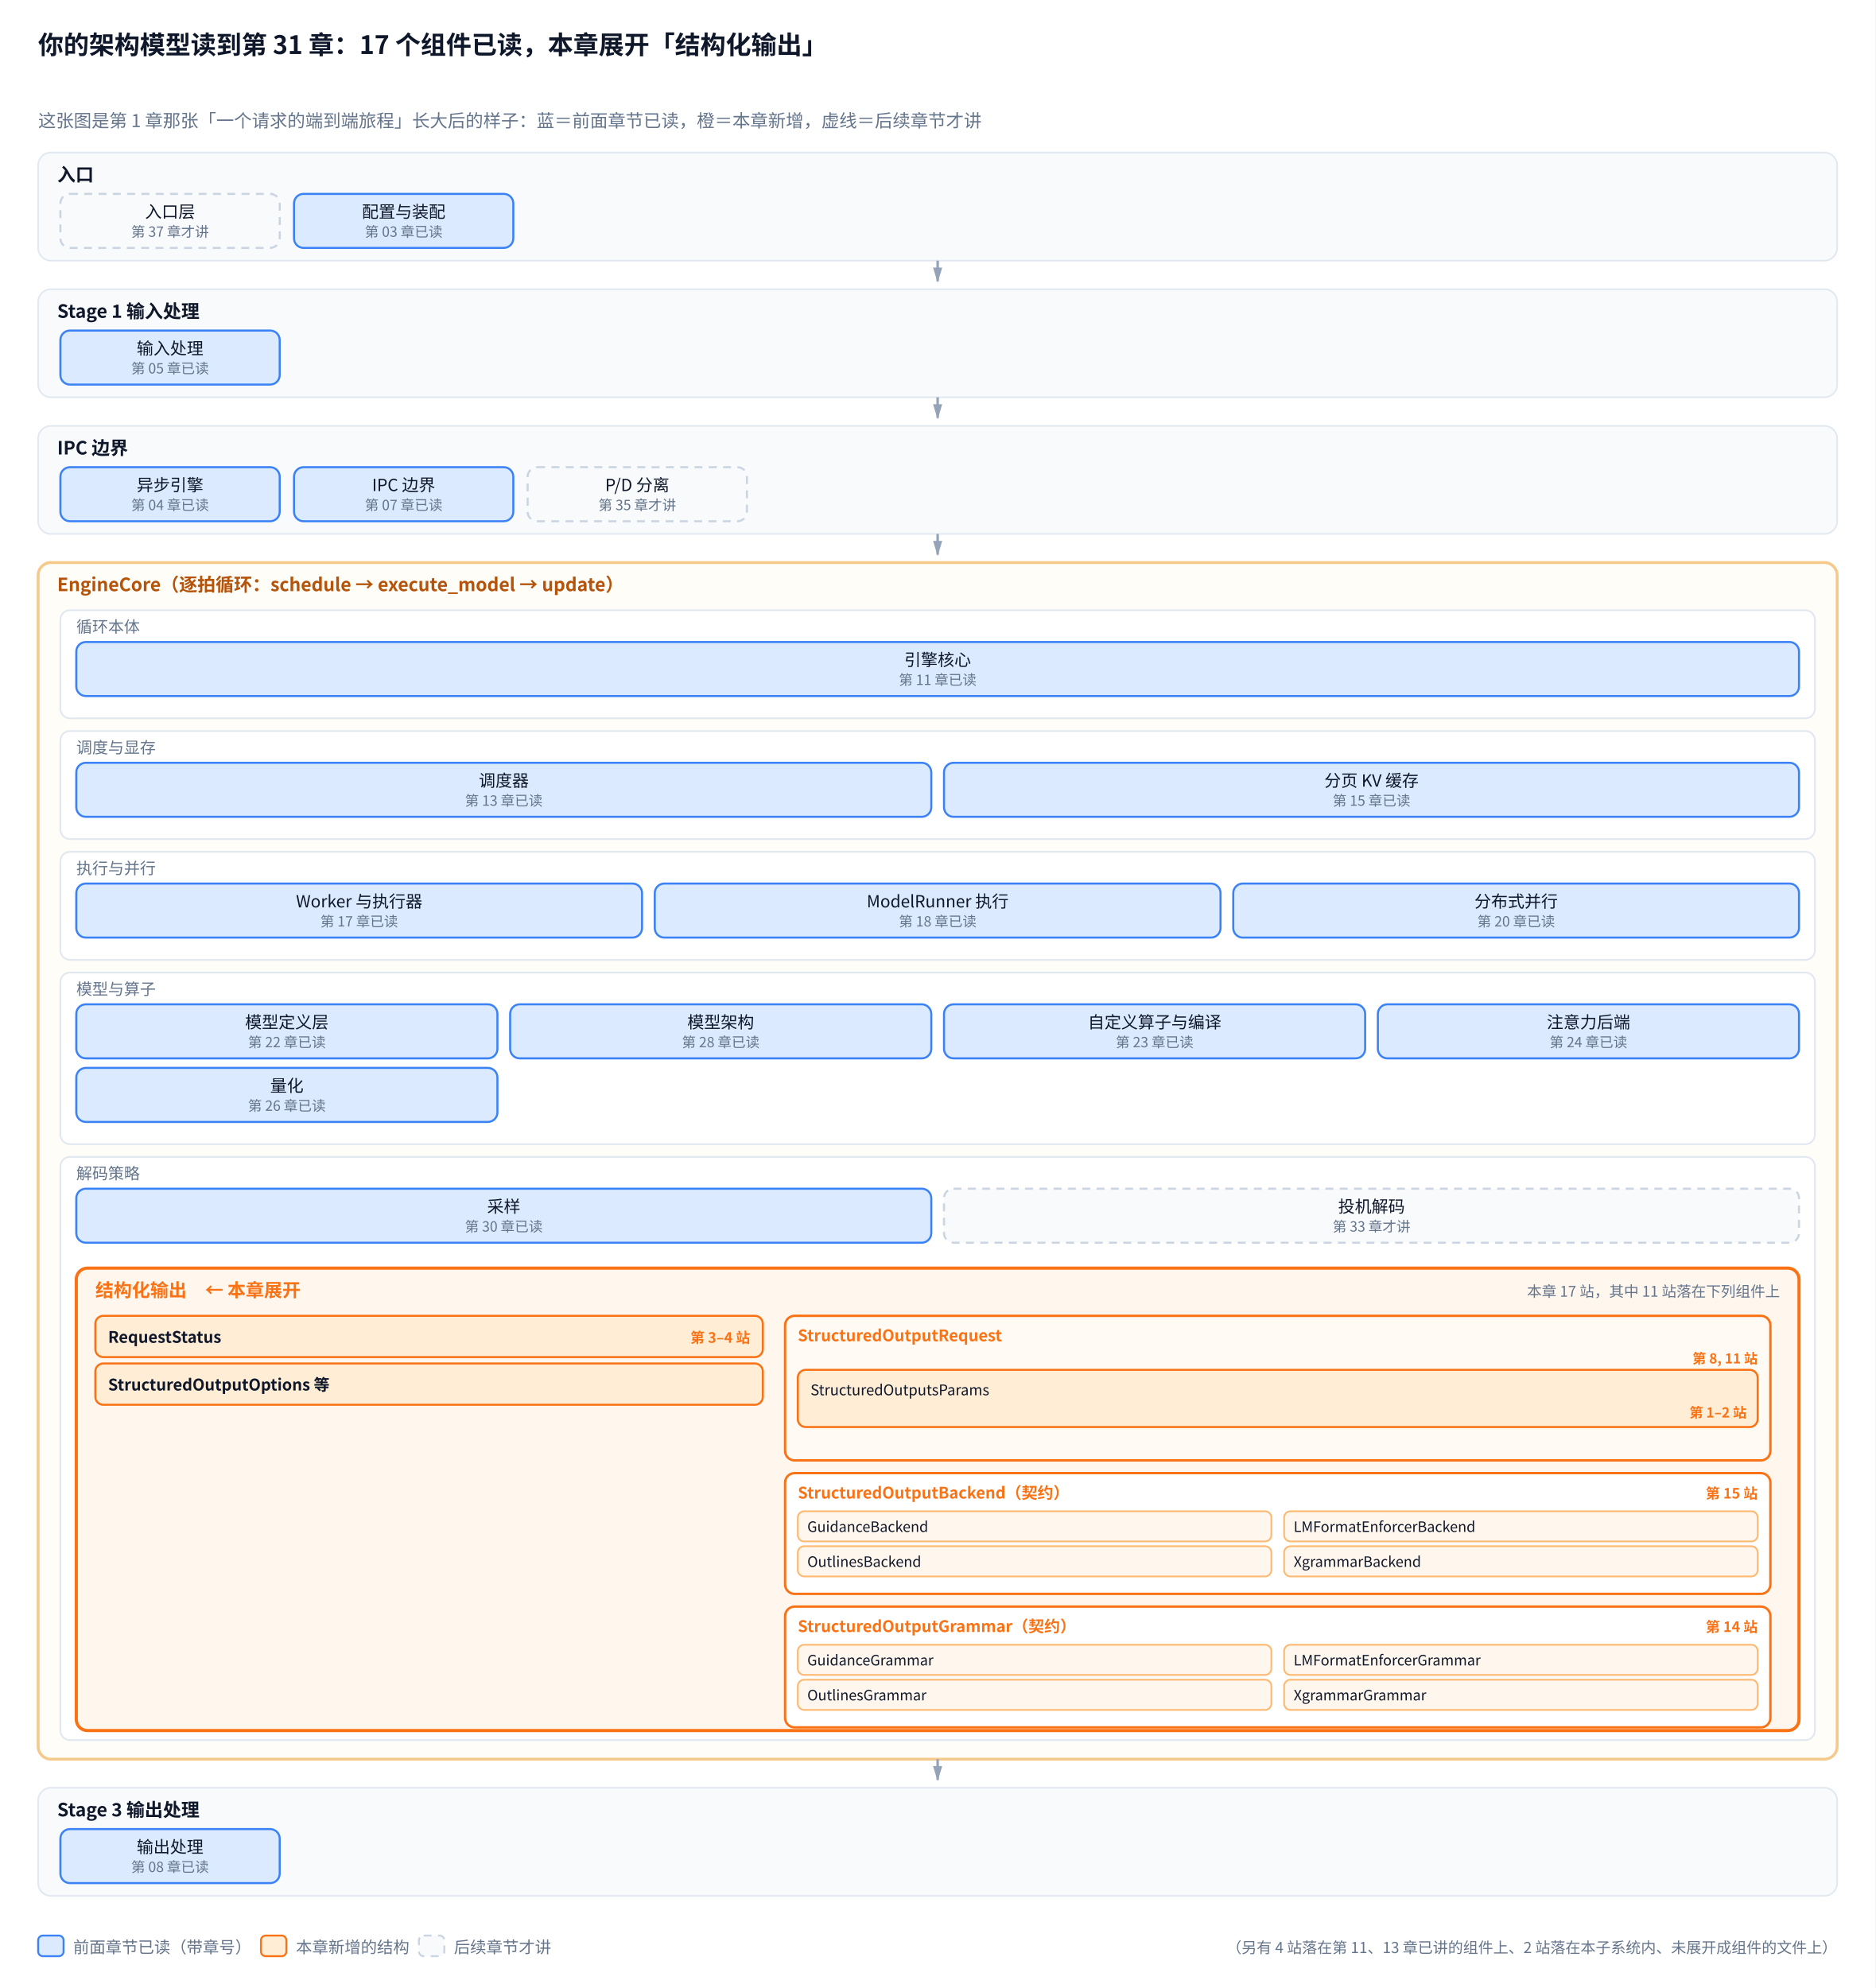
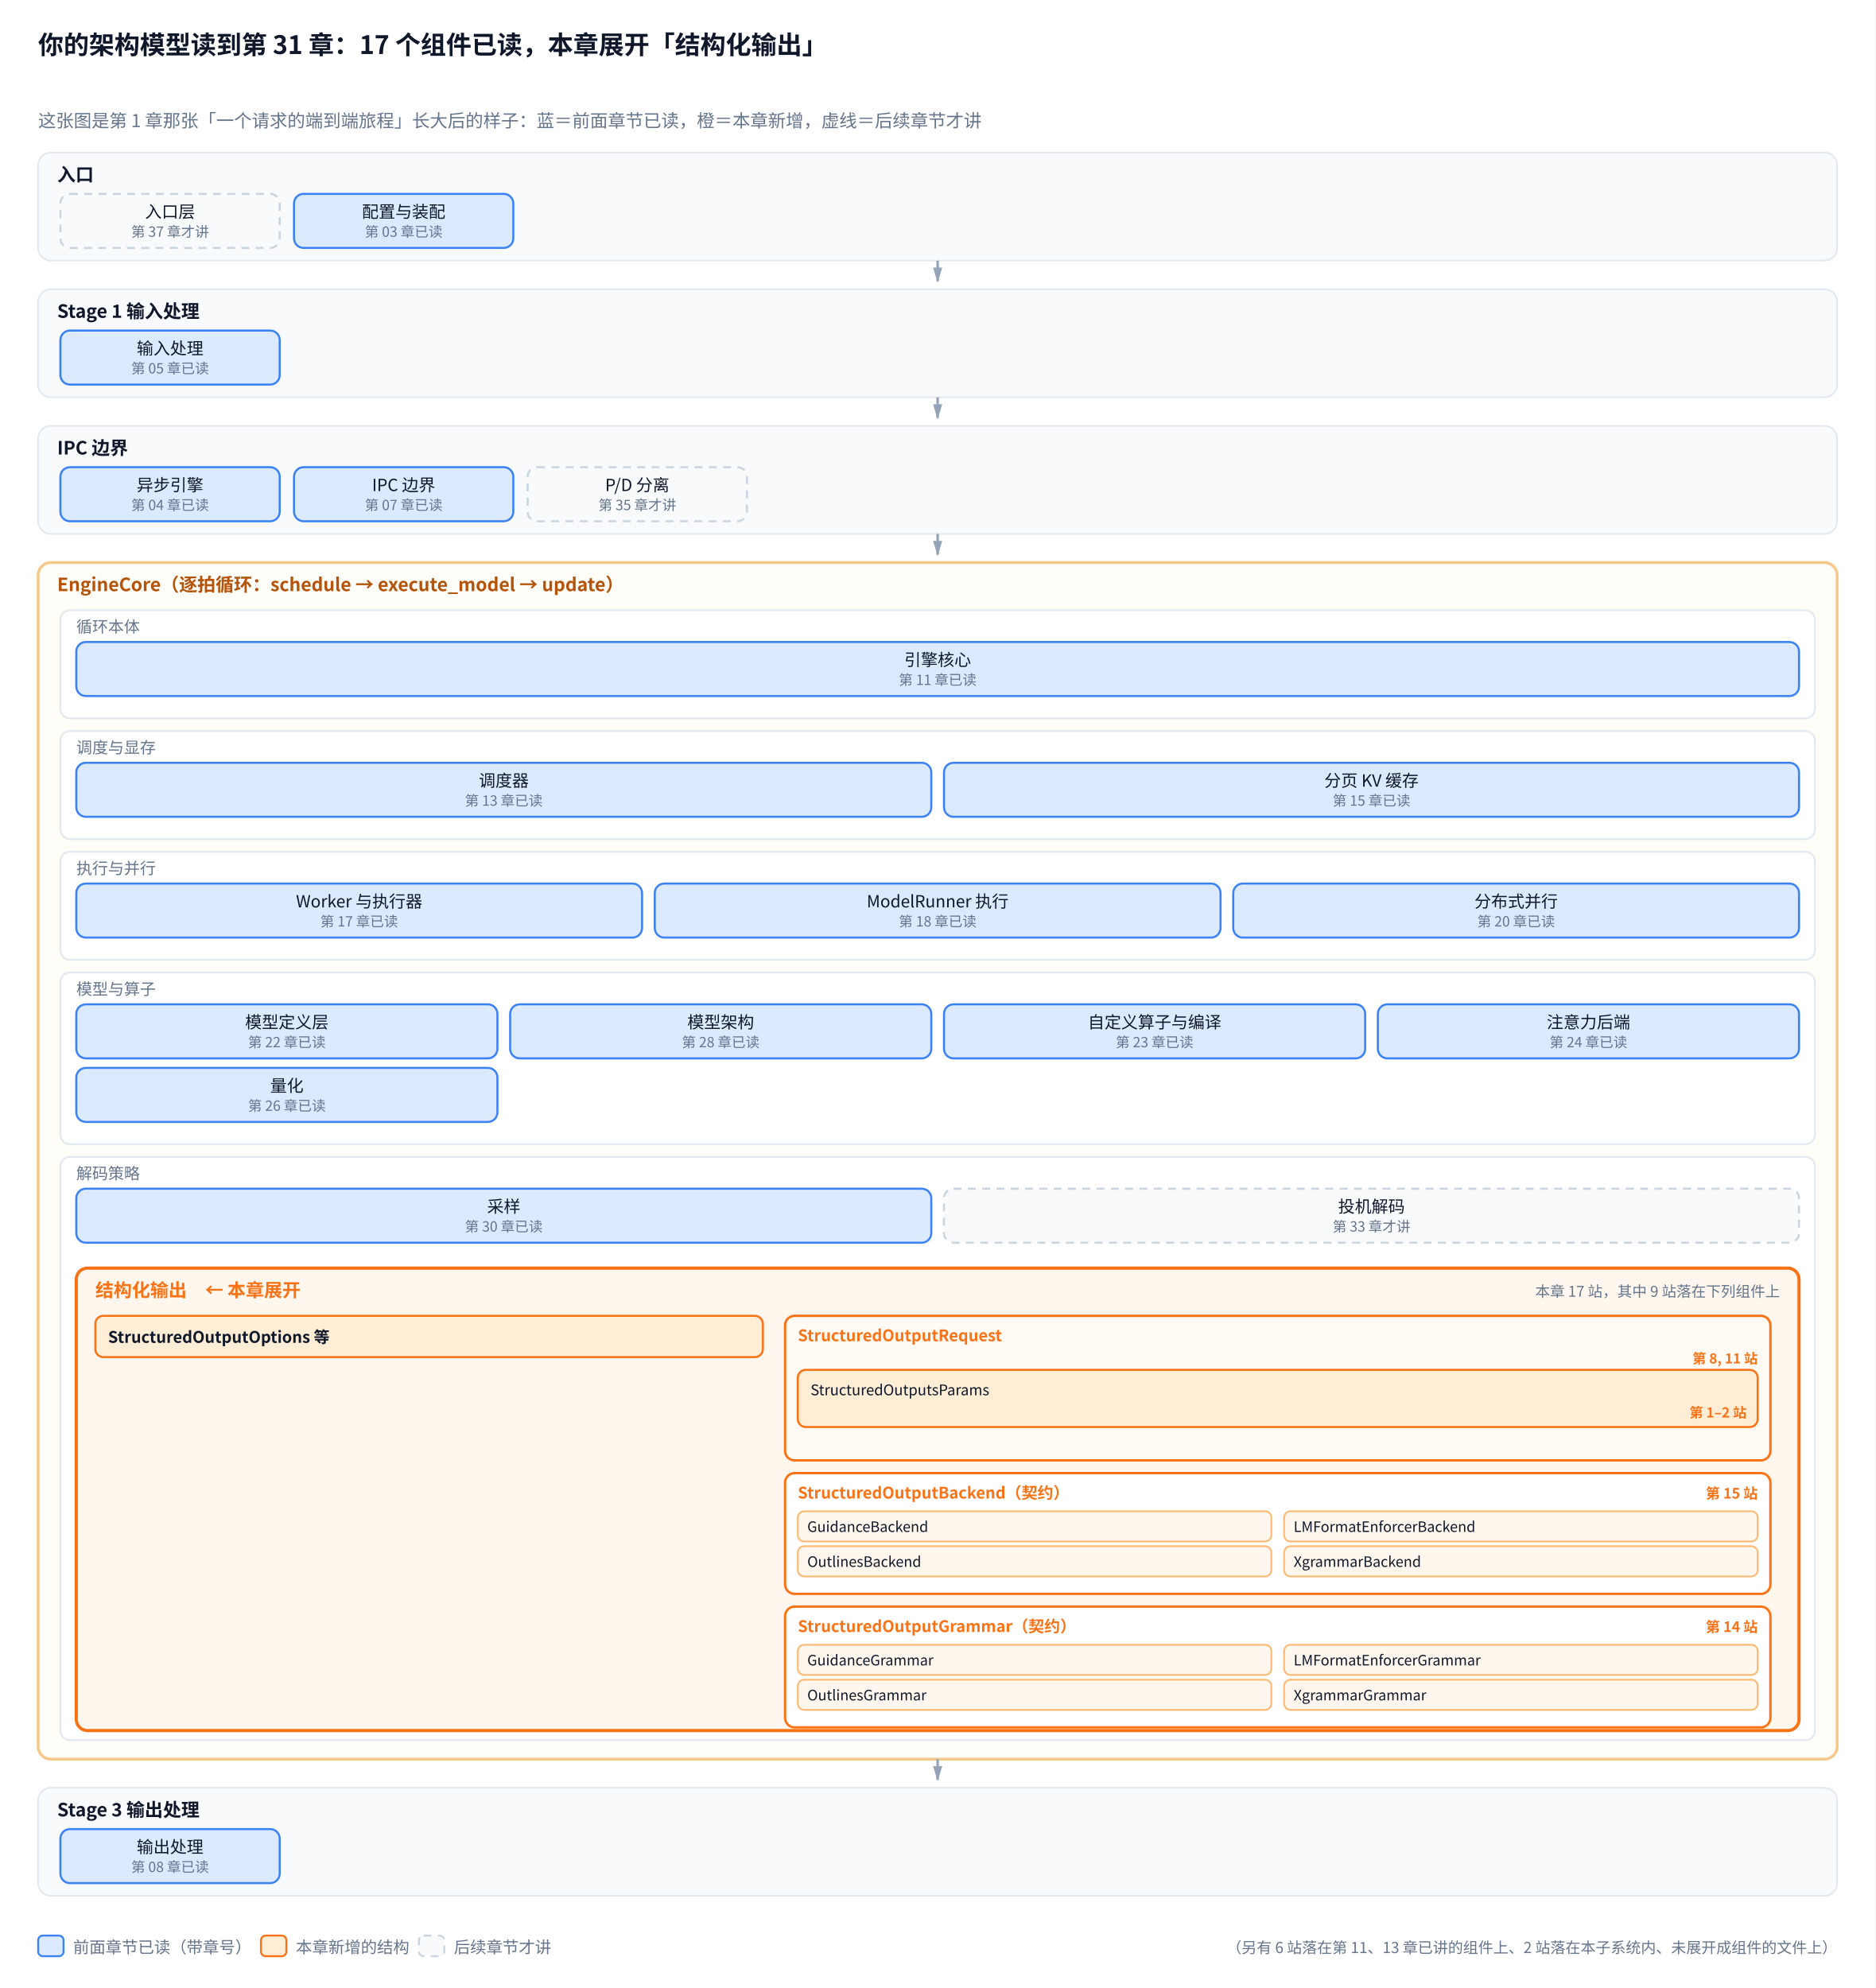
<svg xmlns="http://www.w3.org/2000/svg" viewBox="0 0 1180 1251">
  <defs>
    <marker id="a" viewBox="0 0 10 6" refX="9" refY="3" markerWidth="6" markerHeight="4" orient="auto">
      <path d="M0,0 L10,3 L0,6 Z" fill="#94a3b8" />
    </marker>
    <marker id="a2" viewBox="0 0 10 6" refX="9" refY="3" markerWidth="6" markerHeight="4" orient="auto">
      <path d="M0,0 L10,3 L0,6 Z" fill="#f97316" />
    </marker>
  </defs>
  <rect width="1180" height="1251" fill="white" />
  <text x="24" y="34" font-family="Microsoft YaHei, SimHei, Noto Sans CJK SC, PingFang SC, sans-serif" font-size="16" fill="#0f172a" font-weight="bold">你的架构模型读到第 31 章：17 个组件已读，本章展开「结构化输出」</text>
  <text x="24.0" y="80.0" font-family="Microsoft YaHei, SimHei, Noto Sans CJK SC, PingFang SC, sans-serif" font-size="11.2" fill="#64748b" text-anchor="start">这张图是第 1 章那张「一个请求的端到端旅程」长大后的样子：蓝＝前面章节已读，橙＝本章新增，虚线＝后续章节才讲</text>
  <rect x="24.0" y="96.0" width="1132.0" height="68.0" rx="8" fill="#f8fafc" stroke="#e2e8f0" stroke-width="1.0" />
  <text x="36.0" y="114.0" font-family="Microsoft YaHei, SimHei, Noto Sans CJK SC, PingFang SC, sans-serif" font-size="11.5" fill="#0f172a" text-anchor="start" font-weight="bold">入口</text>
  <rect x="38.0" y="122.0" width="138.0" height="34.0" rx="6" fill="#f8fafc" stroke="#cbd5e1" stroke-width="1.3" stroke-dasharray="5,4" />
  <text x="107.0" y="137.0" font-family="Microsoft YaHei, SimHei, Noto Sans CJK SC, PingFang SC, sans-serif" font-size="10.5" fill="#0f172a" text-anchor="middle">入口层</text>
  <text x="107.0" y="149.0" font-family="Microsoft YaHei, SimHei, Noto Sans CJK SC, PingFang SC, sans-serif" font-size="8.8" fill="#64748b" text-anchor="middle">第 37 章才讲</text>
  <rect x="185.0" y="122.0" width="138.0" height="34.0" rx="6" fill="#dbeafe" stroke="#3b82f6" stroke-width="1.3" />
  <text x="254.0" y="137.0" font-family="Microsoft YaHei, SimHei, Noto Sans CJK SC, PingFang SC, sans-serif" font-size="10.5" fill="#0f172a" text-anchor="middle">配置与装配</text>
  <text x="254.0" y="149.0" font-family="Microsoft YaHei, SimHei, Noto Sans CJK SC, PingFang SC, sans-serif" font-size="8.8" fill="#64748b" text-anchor="middle">第 03 章已读</text>
  <path d="M590.0,164.0 L590.0,177.0" stroke="#94a3b8" stroke-width="1.6" marker-end="url(#a)" />
  <rect x="24.0" y="182.0" width="1132.0" height="68.0" rx="8" fill="#f8fafc" stroke="#e2e8f0" stroke-width="1.0" />
  <text x="36.0" y="200.0" font-family="Microsoft YaHei, SimHei, Noto Sans CJK SC, PingFang SC, sans-serif" font-size="11.5" fill="#0f172a" text-anchor="start" font-weight="bold">Stage 1 输入处理</text>
  <rect x="38.0" y="208.0" width="138.0" height="34.0" rx="6" fill="#dbeafe" stroke="#3b82f6" stroke-width="1.3" />
  <text x="107.0" y="223.0" font-family="Microsoft YaHei, SimHei, Noto Sans CJK SC, PingFang SC, sans-serif" font-size="10.5" fill="#0f172a" text-anchor="middle">输入处理</text>
  <text x="107.0" y="235.0" font-family="Microsoft YaHei, SimHei, Noto Sans CJK SC, PingFang SC, sans-serif" font-size="8.8" fill="#64748b" text-anchor="middle">第 05 章已读</text>
  <path d="M590.0,250.0 L590.0,263.0" stroke="#94a3b8" stroke-width="1.6" marker-end="url(#a)" />
  <rect x="24.0" y="268.0" width="1132.0" height="68.0" rx="8" fill="#f8fafc" stroke="#e2e8f0" stroke-width="1.0" />
  <text x="36.0" y="286.0" font-family="Microsoft YaHei, SimHei, Noto Sans CJK SC, PingFang SC, sans-serif" font-size="11.5" fill="#0f172a" text-anchor="start" font-weight="bold">IPC 边界</text>
  <rect x="38.0" y="294.0" width="138.0" height="34.0" rx="6" fill="#dbeafe" stroke="#3b82f6" stroke-width="1.3" />
  <text x="107.0" y="309.0" font-family="Microsoft YaHei, SimHei, Noto Sans CJK SC, PingFang SC, sans-serif" font-size="10.5" fill="#0f172a" text-anchor="middle">异步引擎</text>
  <text x="107.0" y="321.0" font-family="Microsoft YaHei, SimHei, Noto Sans CJK SC, PingFang SC, sans-serif" font-size="8.8" fill="#64748b" text-anchor="middle">第 04 章已读</text>
  <rect x="185.0" y="294.0" width="138.0" height="34.0" rx="6" fill="#dbeafe" stroke="#3b82f6" stroke-width="1.3" />
  <text x="254.0" y="309.0" font-family="Microsoft YaHei, SimHei, Noto Sans CJK SC, PingFang SC, sans-serif" font-size="10.5" fill="#0f172a" text-anchor="middle">IPC 边界</text>
  <text x="254.0" y="321.0" font-family="Microsoft YaHei, SimHei, Noto Sans CJK SC, PingFang SC, sans-serif" font-size="8.8" fill="#64748b" text-anchor="middle">第 07 章已读</text>
  <rect x="332.0" y="294.0" width="138.0" height="34.0" rx="6" fill="#f8fafc" stroke="#cbd5e1" stroke-width="1.3" stroke-dasharray="5,4" />
  <text x="401.0" y="309.0" font-family="Microsoft YaHei, SimHei, Noto Sans CJK SC, PingFang SC, sans-serif" font-size="10.5" fill="#0f172a" text-anchor="middle">P/D 分离</text>
  <text x="401.0" y="321.0" font-family="Microsoft YaHei, SimHei, Noto Sans CJK SC, PingFang SC, sans-serif" font-size="8.8" fill="#64748b" text-anchor="middle">第 35 章才讲</text>
  <path d="M590.0,336.0 L590.0,349.0" stroke="#94a3b8" stroke-width="1.6" marker-end="url(#a)" />
  <rect x="24.0" y="354.0" width="1132.0" height="753.0" rx="8" fill="#fffdf7" stroke="#f5c98a" stroke-width="1.8" />
  <text x="36.0" y="372.0" font-family="Microsoft YaHei, SimHei, Noto Sans CJK SC, PingFang SC, sans-serif" font-size="11.5" fill="#b45309" text-anchor="start" font-weight="bold">EngineCore（逐拍循环：schedule → execute_model → update）</text>
  <rect x="38.0" y="384.0" width="1104.0" height="68.0" rx="6" fill="#ffffff" stroke="#e2e8f0" stroke-width="1.1" />
  <text x="48.0" y="398.0" font-family="Microsoft YaHei, SimHei, Noto Sans CJK SC, PingFang SC, sans-serif" font-size="10" fill="#64748b" text-anchor="start">循环本体</text>
  <rect x="48.0" y="404.0" width="1084.0" height="34.0" rx="6" fill="#dbeafe" stroke="#3b82f6" stroke-width="1.3" />
  <text x="590.0" y="419.0" font-family="Microsoft YaHei, SimHei, Noto Sans CJK SC, PingFang SC, sans-serif" font-size="10.5" fill="#0f172a" text-anchor="middle">引擎核心</text>
  <text x="590.0" y="431.0" font-family="Microsoft YaHei, SimHei, Noto Sans CJK SC, PingFang SC, sans-serif" font-size="8.8" fill="#64748b" text-anchor="middle">第 11 章已读</text>
  <rect x="38.0" y="460.0" width="1104.0" height="68.0" rx="6" fill="#ffffff" stroke="#e2e8f0" stroke-width="1.1" />
  <text x="48.0" y="474.0" font-family="Microsoft YaHei, SimHei, Noto Sans CJK SC, PingFang SC, sans-serif" font-size="10" fill="#64748b" text-anchor="start">调度与显存</text>
  <rect x="48.0" y="480.0" width="538.0" height="34.0" rx="6" fill="#dbeafe" stroke="#3b82f6" stroke-width="1.3" />
  <text x="317.0" y="495.0" font-family="Microsoft YaHei, SimHei, Noto Sans CJK SC, PingFang SC, sans-serif" font-size="10.5" fill="#0f172a" text-anchor="middle">调度器</text>
  <text x="317.0" y="507.0" font-family="Microsoft YaHei, SimHei, Noto Sans CJK SC, PingFang SC, sans-serif" font-size="8.8" fill="#64748b" text-anchor="middle">第 13 章已读</text>
  <rect x="594.0" y="480.0" width="538.0" height="34.0" rx="6" fill="#dbeafe" stroke="#3b82f6" stroke-width="1.3" />
  <text x="863.0" y="495.0" font-family="Microsoft YaHei, SimHei, Noto Sans CJK SC, PingFang SC, sans-serif" font-size="10.5" fill="#0f172a" text-anchor="middle">分页 KV 缓存</text>
  <text x="863.0" y="507.0" font-family="Microsoft YaHei, SimHei, Noto Sans CJK SC, PingFang SC, sans-serif" font-size="8.8" fill="#64748b" text-anchor="middle">第 15 章已读</text>
  <rect x="38.0" y="536.0" width="1104.0" height="68.0" rx="6" fill="#ffffff" stroke="#e2e8f0" stroke-width="1.1" />
  <text x="48.0" y="550.0" font-family="Microsoft YaHei, SimHei, Noto Sans CJK SC, PingFang SC, sans-serif" font-size="10" fill="#64748b" text-anchor="start">执行与并行</text>
  <rect x="48.0" y="556.0" width="356.0" height="34.0" rx="6" fill="#dbeafe" stroke="#3b82f6" stroke-width="1.3" />
  <text x="226.0" y="571.0" font-family="Microsoft YaHei, SimHei, Noto Sans CJK SC, PingFang SC, sans-serif" font-size="10.5" fill="#0f172a" text-anchor="middle">Worker 与执行器</text>
  <text x="226.0" y="583.0" font-family="Microsoft YaHei, SimHei, Noto Sans CJK SC, PingFang SC, sans-serif" font-size="8.8" fill="#64748b" text-anchor="middle">第 17 章已读</text>
  <rect x="412.0" y="556.0" width="356.0" height="34.0" rx="6" fill="#dbeafe" stroke="#3b82f6" stroke-width="1.3" />
  <text x="590.0" y="571.0" font-family="Microsoft YaHei, SimHei, Noto Sans CJK SC, PingFang SC, sans-serif" font-size="10.5" fill="#0f172a" text-anchor="middle">ModelRunner 执行</text>
  <text x="590.0" y="583.0" font-family="Microsoft YaHei, SimHei, Noto Sans CJK SC, PingFang SC, sans-serif" font-size="8.8" fill="#64748b" text-anchor="middle">第 18 章已读</text>
  <rect x="776.0" y="556.0" width="356.0" height="34.0" rx="6" fill="#dbeafe" stroke="#3b82f6" stroke-width="1.3" />
  <text x="954.0" y="571.0" font-family="Microsoft YaHei, SimHei, Noto Sans CJK SC, PingFang SC, sans-serif" font-size="10.5" fill="#0f172a" text-anchor="middle">分布式并行</text>
  <text x="954.0" y="583.0" font-family="Microsoft YaHei, SimHei, Noto Sans CJK SC, PingFang SC, sans-serif" font-size="8.8" fill="#64748b" text-anchor="middle">第 20 章已读</text>
  <rect x="38.0" y="612.0" width="1104.0" height="108.0" rx="6" fill="#ffffff" stroke="#e2e8f0" stroke-width="1.1" />
  <text x="48.0" y="626.0" font-family="Microsoft YaHei, SimHei, Noto Sans CJK SC, PingFang SC, sans-serif" font-size="10" fill="#64748b" text-anchor="start">模型与算子</text>
  <rect x="48.0" y="632.0" width="265.0" height="34.0" rx="6" fill="#dbeafe" stroke="#3b82f6" stroke-width="1.3" />
  <text x="180.5" y="647.0" font-family="Microsoft YaHei, SimHei, Noto Sans CJK SC, PingFang SC, sans-serif" font-size="10.5" fill="#0f172a" text-anchor="middle">模型定义层</text>
  <text x="180.5" y="659.0" font-family="Microsoft YaHei, SimHei, Noto Sans CJK SC, PingFang SC, sans-serif" font-size="8.8" fill="#64748b" text-anchor="middle">第 22 章已读</text>
  <rect x="321.0" y="632.0" width="265.0" height="34.0" rx="6" fill="#dbeafe" stroke="#3b82f6" stroke-width="1.3" />
  <text x="453.5" y="647.0" font-family="Microsoft YaHei, SimHei, Noto Sans CJK SC, PingFang SC, sans-serif" font-size="10.5" fill="#0f172a" text-anchor="middle">模型架构</text>
  <text x="453.5" y="659.0" font-family="Microsoft YaHei, SimHei, Noto Sans CJK SC, PingFang SC, sans-serif" font-size="8.8" fill="#64748b" text-anchor="middle">第 28 章已读</text>
  <rect x="594.0" y="632.0" width="265.0" height="34.0" rx="6" fill="#dbeafe" stroke="#3b82f6" stroke-width="1.3" />
  <text x="726.5" y="647.0" font-family="Microsoft YaHei, SimHei, Noto Sans CJK SC, PingFang SC, sans-serif" font-size="10.5" fill="#0f172a" text-anchor="middle">自定义算子与编译</text>
  <text x="726.5" y="659.0" font-family="Microsoft YaHei, SimHei, Noto Sans CJK SC, PingFang SC, sans-serif" font-size="8.8" fill="#64748b" text-anchor="middle">第 23 章已读</text>
  <rect x="867.0" y="632.0" width="265.0" height="34.0" rx="6" fill="#dbeafe" stroke="#3b82f6" stroke-width="1.3" />
  <text x="999.5" y="647.0" font-family="Microsoft YaHei, SimHei, Noto Sans CJK SC, PingFang SC, sans-serif" font-size="10.5" fill="#0f172a" text-anchor="middle">注意力后端</text>
  <text x="999.5" y="659.0" font-family="Microsoft YaHei, SimHei, Noto Sans CJK SC, PingFang SC, sans-serif" font-size="8.8" fill="#64748b" text-anchor="middle">第 24 章已读</text>
  <rect x="48.0" y="672.0" width="265.0" height="34.0" rx="6" fill="#dbeafe" stroke="#3b82f6" stroke-width="1.3" />
  <text x="180.5" y="687.0" font-family="Microsoft YaHei, SimHei, Noto Sans CJK SC, PingFang SC, sans-serif" font-size="10.5" fill="#0f172a" text-anchor="middle">量化</text>
  <text x="180.5" y="699.0" font-family="Microsoft YaHei, SimHei, Noto Sans CJK SC, PingFang SC, sans-serif" font-size="8.8" fill="#64748b" text-anchor="middle">第 26 章已读</text>
  <rect x="38.0" y="728.0" width="1104.0" height="367.0" rx="6" fill="#ffffff" stroke="#e2e8f0" stroke-width="1.1" />
  <text x="48.0" y="742.0" font-family="Microsoft YaHei, SimHei, Noto Sans CJK SC, PingFang SC, sans-serif" font-size="10" fill="#64748b" text-anchor="start">解码策略</text>
  <rect x="48.0" y="748.0" width="538.0" height="34.0" rx="6" fill="#dbeafe" stroke="#3b82f6" stroke-width="1.3" />
  <text x="317.0" y="763.0" font-family="Microsoft YaHei, SimHei, Noto Sans CJK SC, PingFang SC, sans-serif" font-size="10.5" fill="#0f172a" text-anchor="middle">采样</text>
  <text x="317.0" y="775.0" font-family="Microsoft YaHei, SimHei, Noto Sans CJK SC, PingFang SC, sans-serif" font-size="8.8" fill="#64748b" text-anchor="middle">第 30 章已读</text>
  <rect x="594.0" y="748.0" width="538.0" height="34.0" rx="6" fill="#f8fafc" stroke="#cbd5e1" stroke-width="1.3" stroke-dasharray="5,4" />
  <text x="863.0" y="763.0" font-family="Microsoft YaHei, SimHei, Noto Sans CJK SC, PingFang SC, sans-serif" font-size="10.5" fill="#0f172a" text-anchor="middle">投机解码</text>
  <text x="863.0" y="775.0" font-family="Microsoft YaHei, SimHei, Noto Sans CJK SC, PingFang SC, sans-serif" font-size="8.8" fill="#64748b" text-anchor="middle">第 33 章才讲</text>
  <rect x="48.0" y="798.0" width="1084.0" height="291.0" rx="7" fill="#fff7ed" stroke="#f97316" stroke-width="2.0" />
  <text x="60.0" y="816.0" font-family="Microsoft YaHei, SimHei, Noto Sans CJK SC, PingFang SC, sans-serif" font-size="11.5" fill="#f97316" text-anchor="start" font-weight="bold">结构化输出　← 本章展开</text>
-   <text x="1120.0" y="816.0" font-family="Microsoft YaHei, SimHei, Noto Sans CJK SC, PingFang SC, sans-serif" font-size="9.3" fill="#64748b" text-anchor="end">本章 17 站，其中 11 站落在下列组件上</text>
+   <text x="1120.0" y="816.0" font-family="Microsoft YaHei, SimHei, Noto Sans CJK SC, PingFang SC, sans-serif" font-size="9.3" fill="#64748b" text-anchor="end">本章 17 站，其中 9 站落在下列组件上</text>
  <rect x="60.0" y="828.0" width="420.0" height="26.0" rx="5" fill="#ffedd5" stroke="#f97316" stroke-width="1.3" />
-   <text x="68.0" y="845.0" font-family="Microsoft YaHei, SimHei, Noto Sans CJK SC, PingFang SC, sans-serif" font-size="10" fill="#0f172a" text-anchor="start" font-weight="bold">RequestStatus</text>
-   <text x="472.0" y="845.0" font-family="Microsoft YaHei, SimHei, Noto Sans CJK SC, PingFang SC, sans-serif" font-size="9" fill="#f97316" text-anchor="end" font-weight="bold">第 3–4 站</text>
-   <rect x="60.0" y="858.0" width="420.0" height="26.0" rx="5" fill="#ffedd5" stroke="#f97316" stroke-width="1.3" />
-   <text x="68.0" y="875.0" font-family="Microsoft YaHei, SimHei, Noto Sans CJK SC, PingFang SC, sans-serif" font-size="10" fill="#0f172a" text-anchor="start" font-weight="bold">StructuredOutputOptions 等</text>
+   <text x="68.0" y="845.0" font-family="Microsoft YaHei, SimHei, Noto Sans CJK SC, PingFang SC, sans-serif" font-size="10" fill="#0f172a" text-anchor="start" font-weight="bold">StructuredOutputOptions 等</text>
  <rect x="494.0" y="828.0" width="620.0" height="91.0" rx="6" fill="#fffaf3" stroke="#f97316" stroke-width="1.5" />
  <text x="502.0" y="844.0" font-family="Microsoft YaHei, SimHei, Noto Sans CJK SC, PingFang SC, sans-serif" font-size="10" fill="#f97316" text-anchor="start" font-weight="bold">StructuredOutputRequest</text>
  <rect x="502.0" y="862.0" width="604.0" height="36.0" rx="5" fill="#ffedd5" stroke="#f97316" stroke-width="1.3" />
  <text x="510.0" y="878.0" font-family="Microsoft YaHei, SimHei, Noto Sans CJK SC, PingFang SC, sans-serif" font-size="9.2" fill="#0f172a" text-anchor="start">StructuredOutputsParams</text>
  <text x="1099.0" y="892.0" font-family="Microsoft YaHei, SimHei, Noto Sans CJK SC, PingFang SC, sans-serif" font-size="8.6" fill="#f97316" text-anchor="end" font-weight="bold">第 1–2 站</text>
  <text x="1106.0" y="858.0" font-family="Microsoft YaHei, SimHei, Noto Sans CJK SC, PingFang SC, sans-serif" font-size="8.6" fill="#f97316" text-anchor="end" font-weight="bold">第 8, 11 站</text>
  <rect x="494.0" y="927.0" width="620.0" height="76.0" rx="6" fill="#ffffff" stroke="#f97316" stroke-width="1.5" />
  <text x="502.0" y="943.0" font-family="Microsoft YaHei, SimHei, Noto Sans CJK SC, PingFang SC, sans-serif" font-size="10" fill="#f97316" text-anchor="start" font-weight="bold">StructuredOutputBackend（契约）</text>
  <text x="1106.0" y="943.0" font-family="Microsoft YaHei, SimHei, Noto Sans CJK SC, PingFang SC, sans-serif" font-size="9" fill="#f97316" text-anchor="end" font-weight="bold">第 15 站</text>
  <rect x="502.0" y="951.0" width="298.0" height="19.0" rx="4" fill="#fff7ed" stroke="#fdba74" stroke-width="1.1" />
  <text x="508.0" y="964.0" font-family="Microsoft YaHei, SimHei, Noto Sans CJK SC, PingFang SC, sans-serif" font-size="9" fill="#0f172a" text-anchor="start">GuidanceBackend</text>
  <rect x="808.0" y="951.0" width="298.0" height="19.0" rx="4" fill="#fff7ed" stroke="#fdba74" stroke-width="1.1" />
  <text x="814.0" y="964.0" font-family="Microsoft YaHei, SimHei, Noto Sans CJK SC, PingFang SC, sans-serif" font-size="9" fill="#0f172a" text-anchor="start">LMFormatEnforcerBackend</text>
  <rect x="502.0" y="973.0" width="298.0" height="19.0" rx="4" fill="#fff7ed" stroke="#fdba74" stroke-width="1.1" />
  <text x="508.0" y="986.0" font-family="Microsoft YaHei, SimHei, Noto Sans CJK SC, PingFang SC, sans-serif" font-size="9" fill="#0f172a" text-anchor="start">OutlinesBackend</text>
  <rect x="808.0" y="973.0" width="298.0" height="19.0" rx="4" fill="#fff7ed" stroke="#fdba74" stroke-width="1.1" />
  <text x="814.0" y="986.0" font-family="Microsoft YaHei, SimHei, Noto Sans CJK SC, PingFang SC, sans-serif" font-size="9" fill="#0f172a" text-anchor="start">XgrammarBackend</text>
  <rect x="494.0" y="1011.0" width="620.0" height="76.0" rx="6" fill="#ffffff" stroke="#f97316" stroke-width="1.5" />
  <text x="502.0" y="1027.0" font-family="Microsoft YaHei, SimHei, Noto Sans CJK SC, PingFang SC, sans-serif" font-size="10" fill="#f97316" text-anchor="start" font-weight="bold">StructuredOutputGrammar（契约）</text>
  <text x="1106.0" y="1027.0" font-family="Microsoft YaHei, SimHei, Noto Sans CJK SC, PingFang SC, sans-serif" font-size="9" fill="#f97316" text-anchor="end" font-weight="bold">第 14 站</text>
  <rect x="502.0" y="1035.0" width="298.0" height="19.0" rx="4" fill="#fff7ed" stroke="#fdba74" stroke-width="1.1" />
  <text x="508.0" y="1048.0" font-family="Microsoft YaHei, SimHei, Noto Sans CJK SC, PingFang SC, sans-serif" font-size="9" fill="#0f172a" text-anchor="start">GuidanceGrammar</text>
  <rect x="808.0" y="1035.0" width="298.0" height="19.0" rx="4" fill="#fff7ed" stroke="#fdba74" stroke-width="1.1" />
  <text x="814.0" y="1048.0" font-family="Microsoft YaHei, SimHei, Noto Sans CJK SC, PingFang SC, sans-serif" font-size="9" fill="#0f172a" text-anchor="start">LMFormatEnforcerGrammar</text>
  <rect x="502.0" y="1057.0" width="298.0" height="19.0" rx="4" fill="#fff7ed" stroke="#fdba74" stroke-width="1.1" />
  <text x="508.0" y="1070.0" font-family="Microsoft YaHei, SimHei, Noto Sans CJK SC, PingFang SC, sans-serif" font-size="9" fill="#0f172a" text-anchor="start">OutlinesGrammar</text>
  <rect x="808.0" y="1057.0" width="298.0" height="19.0" rx="4" fill="#fff7ed" stroke="#fdba74" stroke-width="1.1" />
  <text x="814.0" y="1070.0" font-family="Microsoft YaHei, SimHei, Noto Sans CJK SC, PingFang SC, sans-serif" font-size="9" fill="#0f172a" text-anchor="start">XgrammarGrammar</text>
  <path d="M590.0,1107.0 L590.0,1120.0" stroke="#94a3b8" stroke-width="1.6" marker-end="url(#a)" />
  <rect x="24.0" y="1125.0" width="1132.0" height="68.0" rx="8" fill="#f8fafc" stroke="#e2e8f0" stroke-width="1.0" />
  <text x="36.0" y="1143.0" font-family="Microsoft YaHei, SimHei, Noto Sans CJK SC, PingFang SC, sans-serif" font-size="11.5" fill="#0f172a" text-anchor="start" font-weight="bold">Stage 3 输出处理</text>
  <rect x="38.0" y="1151.0" width="138.0" height="34.0" rx="6" fill="#dbeafe" stroke="#3b82f6" stroke-width="1.3" />
  <text x="107.0" y="1166.0" font-family="Microsoft YaHei, SimHei, Noto Sans CJK SC, PingFang SC, sans-serif" font-size="10.5" fill="#0f172a" text-anchor="middle">输出处理</text>
  <text x="107.0" y="1178.0" font-family="Microsoft YaHei, SimHei, Noto Sans CJK SC, PingFang SC, sans-serif" font-size="8.8" fill="#64748b" text-anchor="middle">第 08 章已读</text>
  <rect x="24.0" y="1218.0" width="16.0" height="13.0" rx="3" fill="#dbeafe" stroke="#3b82f6" stroke-width="1.2" />
  <text x="46.0" y="1229.0" font-family="Microsoft YaHei, SimHei, Noto Sans CJK SC, PingFang SC, sans-serif" font-size="10.2" fill="#64748b" text-anchor="start">前面章节已读（带章号）</text>
  <rect x="164.2" y="1218.0" width="16.0" height="13.0" rx="3" fill="#ffedd5" stroke="#f97316" stroke-width="1.2" />
  <text x="186.2" y="1229.0" font-family="Microsoft YaHei, SimHei, Noto Sans CJK SC, PingFang SC, sans-serif" font-size="10.2" fill="#64748b" text-anchor="start">本章新增的结构</text>
  <rect x="263.6" y="1218.0" width="16.0" height="13.0" rx="3" fill="#f8fafc" stroke="#cbd5e1" stroke-width="1.2" stroke-dasharray="5,4" />
  <text x="285.6" y="1229.0" font-family="Microsoft YaHei, SimHei, Noto Sans CJK SC, PingFang SC, sans-serif" font-size="10.2" fill="#64748b" text-anchor="start">后续章节才讲</text>
-   <text x="1156.0" y="1229.0" font-family="Microsoft YaHei, SimHei, Noto Sans CJK SC, PingFang SC, sans-serif" font-size="9.5" fill="#64748b" text-anchor="end">（另有 4 站落在第 11、13 章已讲的组件上、2 站落在本子系统内、未展开成组件的文件上）</text>
+   <text x="1156.0" y="1229.0" font-family="Microsoft YaHei, SimHei, Noto Sans CJK SC, PingFang SC, sans-serif" font-size="9.5" fill="#64748b" text-anchor="end">（另有 6 站落在第 11、13 章已讲的组件上、2 站落在本子系统内、未展开成组件的文件上）</text>
</svg>
